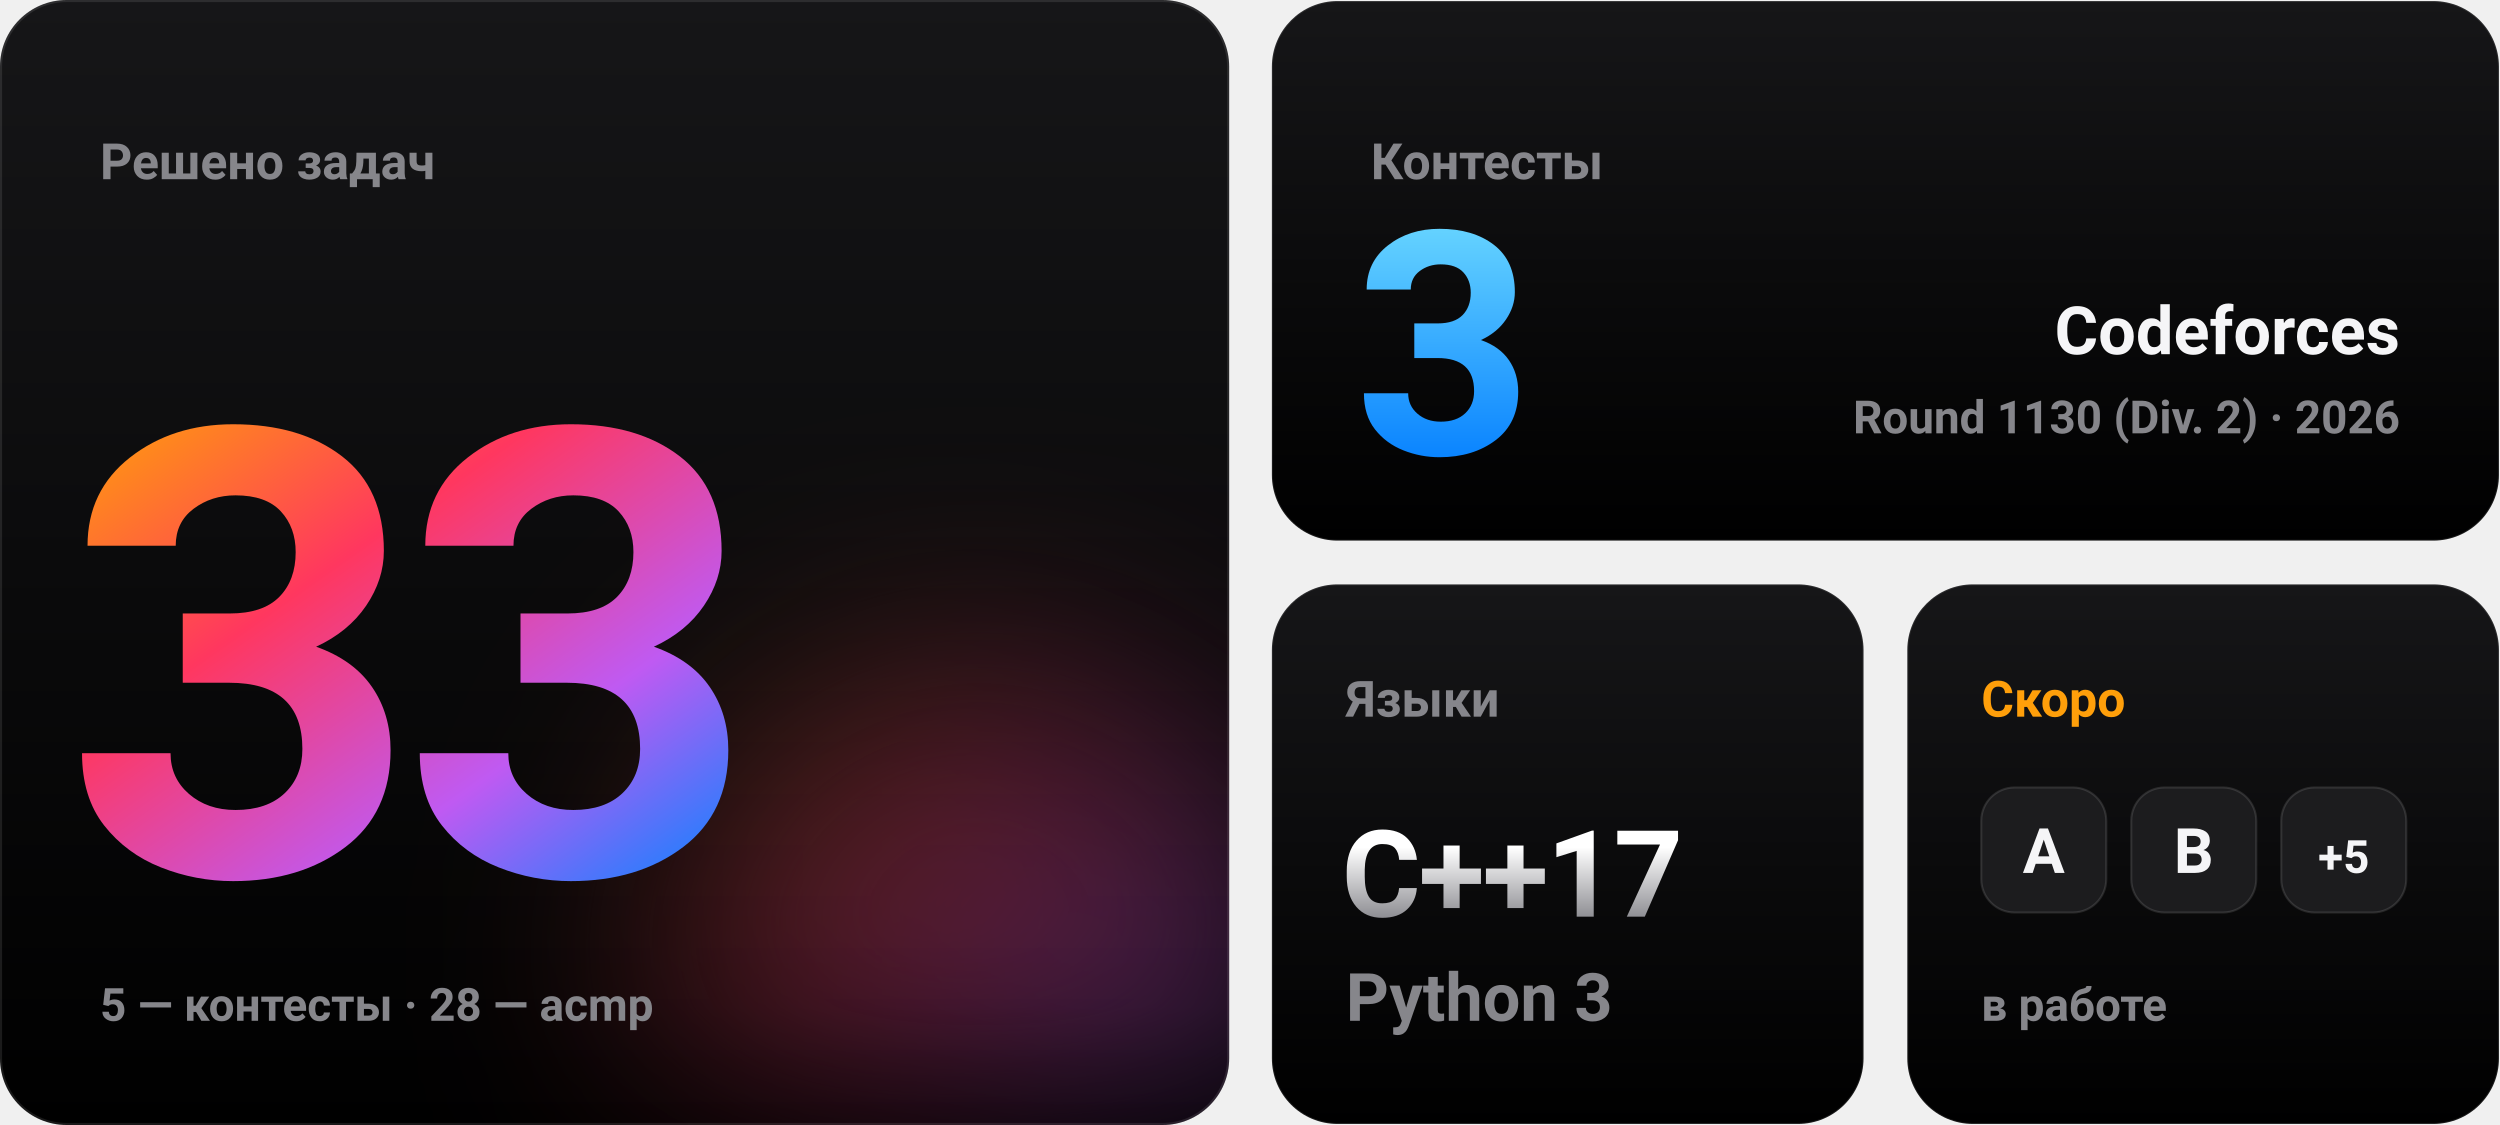
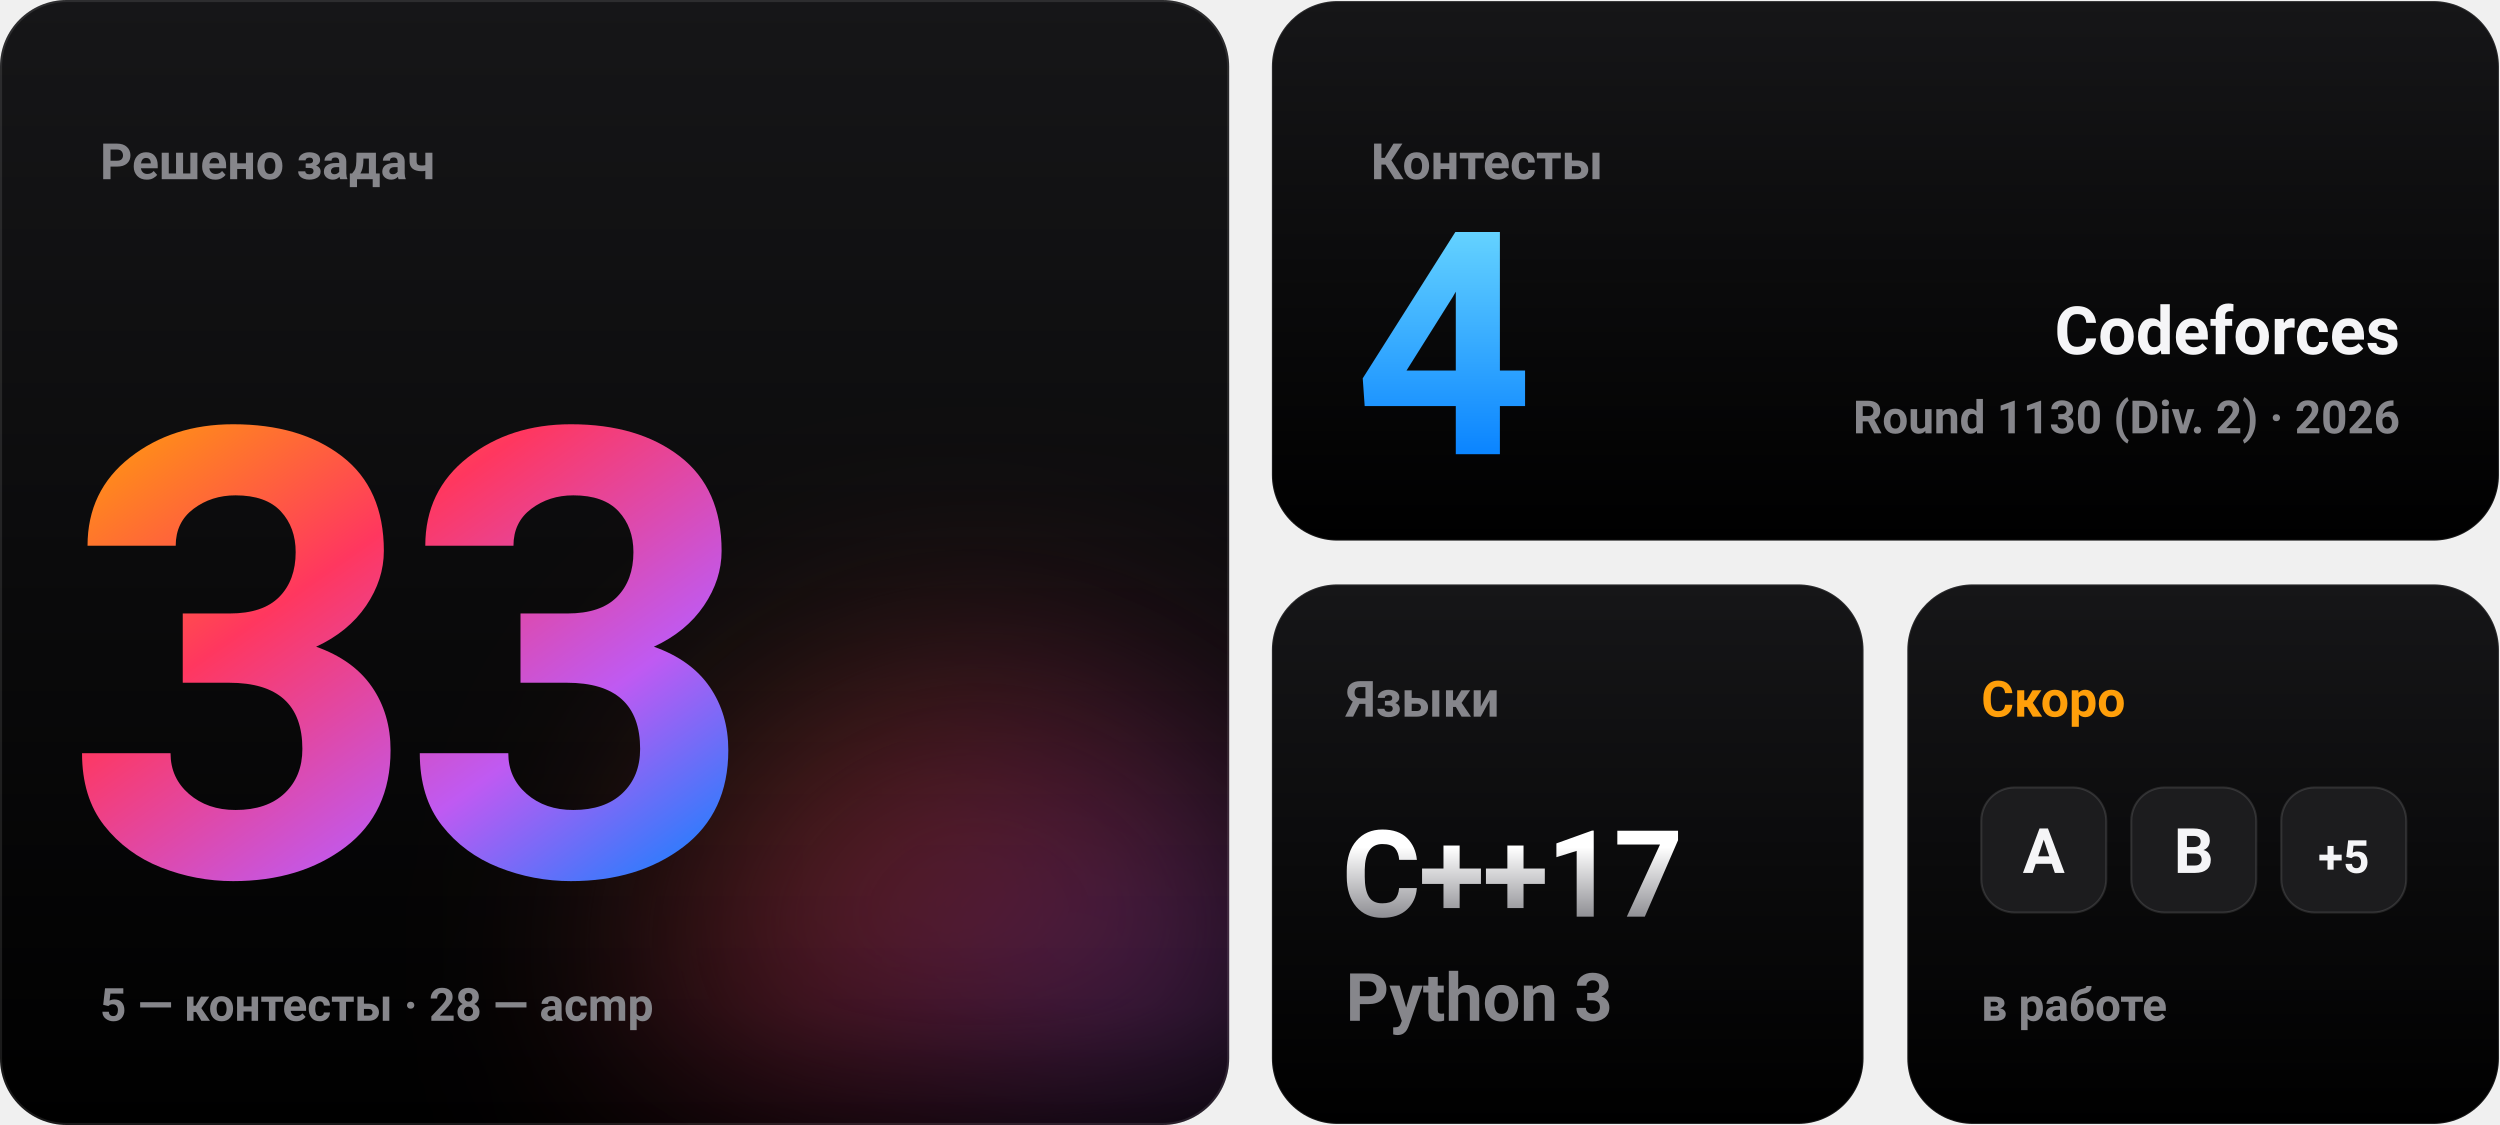
- <svg xmlns="http://www.w3.org/2000/svg" width="1200" height="540" viewBox="0 0 1200 540" role="img" aria-label="Решено задач: 33 (5 с контестов, 28 с acmp). Контестов: 3. Скоро: A, B, C, D, E, F, G.">
+ <svg xmlns="http://www.w3.org/2000/svg" width="1200" height="540" viewBox="0 0 1200 540" role="img" aria-label="Решено задач: 33 (5 с контестов, 28 с acmp). Контестов: 4. Скоро: A, B, C, D, E, F, G.">
  <defs>
    <linearGradient id="ai" x1="0" y1="0" x2="1" y2="1">
      <stop offset="0" stop-color="#ff9f0a" />
      <stop offset="0.35" stop-color="#ff375f" />
      <stop offset="0.7" stop-color="#bf5af2" />
      <stop offset="1" stop-color="#0a84ff" />
    </linearGradient>
    <linearGradient id="blue" x1="0" y1="0" x2="0" y2="1">
      <stop offset="0" stop-color="#64d2ff" />
      <stop offset="1" stop-color="#0a84ff" />
    </linearGradient>
    <linearGradient id="titanium" x1="0" y1="0" x2="0" y2="1">
      <stop offset="0.2" stop-color="#ffffff" />
      <stop offset="1" stop-color="#8e8e93" />
    </linearGradient>
    <linearGradient id="tile" x1="0" y1="0" x2="0" y2="1">
      <stop offset="0" stop-color="#161618" />
      <stop offset="1" stop-color="#000000" />
    </linearGradient>
    <filter id="blur" x="-100%" y="-100%" width="300%" height="300%">
      <feGaussianBlur stdDeviation="60" />
    </filter>
    <clipPath id="t1">
      <rect width="590" height="540" rx="32" />
    </clipPath>
  </defs>
  <g font-family="-apple-system, BlinkMacSystemFont, 'SF Pro Display', 'Segoe UI', Roboto, Helvetica, Arial, sans-serif">
    <g font-weight="600">
      <g clip-path="url(#t1)">
        <rect width="590" height="540" fill="url(#tile)" />
        <circle cx="470" cy="470" r="150" fill="url(#ai)" opacity="0.35" filter="url(#blur)">
          <animate attributeName="r" values="120;220;120" dur="5s" repeatCount="indefinite" calcMode="spline" keyTimes="0;0.5;1" keySplines="0.45 0 0.55 1;0.45 0 0.55 1" />
        </circle>
      </g>
      <rect x="0.5" y="0.5" width="589" height="539" rx="31.5" fill="none" stroke="#ffffff" stroke-opacity="0.1" />
      <text x="48" y="86" font-size="24" fill="#86868b">Решено задач</text>
      <g font-size="300" font-weight="700" letter-spacing="-10" fill="url(#ai)">
        <text x="30" y="420" opacity="0">30<animate attributeName="opacity" values="0;1;0" keyTimes="0;0.000;0.250" calcMode="discrete" dur="0.8s" fill="freeze" />
        </text>
        <text x="30" y="420" opacity="0">31<animate attributeName="opacity" values="0;1;0" keyTimes="0;0.250;0.500" calcMode="discrete" dur="0.8s" fill="freeze" />
        </text>
        <text x="30" y="420" opacity="0">32<animate attributeName="opacity" values="0;1;0" keyTimes="0;0.500;0.750" calcMode="discrete" dur="0.8s" fill="freeze" />
        </text>
        <text x="30" y="420">33<animate attributeName="opacity" values="0;1" keyTimes="0;0.750" calcMode="discrete" dur="0.8s" fill="freeze" />
        </text>
      </g>
      <text x="48" y="490" font-size="22" fill="#86868b">5 — контесты  ·  28 — acmp</text>
      <rect x="610.5" y="0.5" width="589" height="259" rx="31.5" fill="url(#tile)" stroke="#ffffff" stroke-opacity="0.1" />
      <text x="658" y="86" font-size="24" fill="#86868b">Контесты</text>
-       <text x="650" y="218" font-size="150" font-weight="700" letter-spacing="-4" fill="url(#blue)">3</text>
+       <text x="650" y="218" font-size="150" font-weight="700" letter-spacing="-4" fill="url(#blue)">4</text>
      <text x="1152" y="170" font-size="32" font-weight="700" fill="#f5f5f7" text-anchor="end">Codeforces</text>
      <text x="1152" y="208" font-size="22" fill="#86868b" text-anchor="end">Round 1130 (Div. 2) · 2026</text>
      <rect x="610.5" y="280.5" width="284" height="259" rx="31.5" fill="url(#tile)" stroke="#ffffff" stroke-opacity="0.1" />
      <text x="646" y="344" font-size="24" fill="#86868b">Языки</text>
      <text x="644" y="440" font-size="58" font-weight="700" letter-spacing="-1" fill="url(#titanium)">C++17</text>
      <text x="646" y="490" font-size="32" fill="#86868b">Python 3</text>
      <rect x="915.5" y="280.5" width="284" height="259" rx="31.5" fill="url(#tile)" stroke="#ffffff" stroke-opacity="0.1" />
      <text x="951" y="344" font-size="24" fill="#ff9f0a">Скоро</text>
      <rect x="951" y="378" width="60" height="60" rx="16" fill="#1c1c1e" stroke="#ffffff" stroke-opacity="0.12" />
      <text x="981" y="419" font-size="30" font-weight="700" fill="#f5f5f7" text-anchor="middle">A</text>
      <rect x="1023" y="378" width="60" height="60" rx="16" fill="#1c1c1e" stroke="#ffffff" stroke-opacity="0.12" />
      <text x="1053" y="419" font-size="30" font-weight="700" fill="#f5f5f7" text-anchor="middle">B</text>
      <rect x="1095" y="378" width="60" height="60" rx="16" fill="#1c1c1e" stroke="#ffffff" stroke-opacity="0.12" />
      <text x="1125" y="419" font-size="22" font-weight="700" fill="#f5f5f7" text-anchor="middle">+5</text>
      <text x="951" y="490" font-size="22" fill="#86868b">в работе</text>
    </g>
  </g>
</svg>
